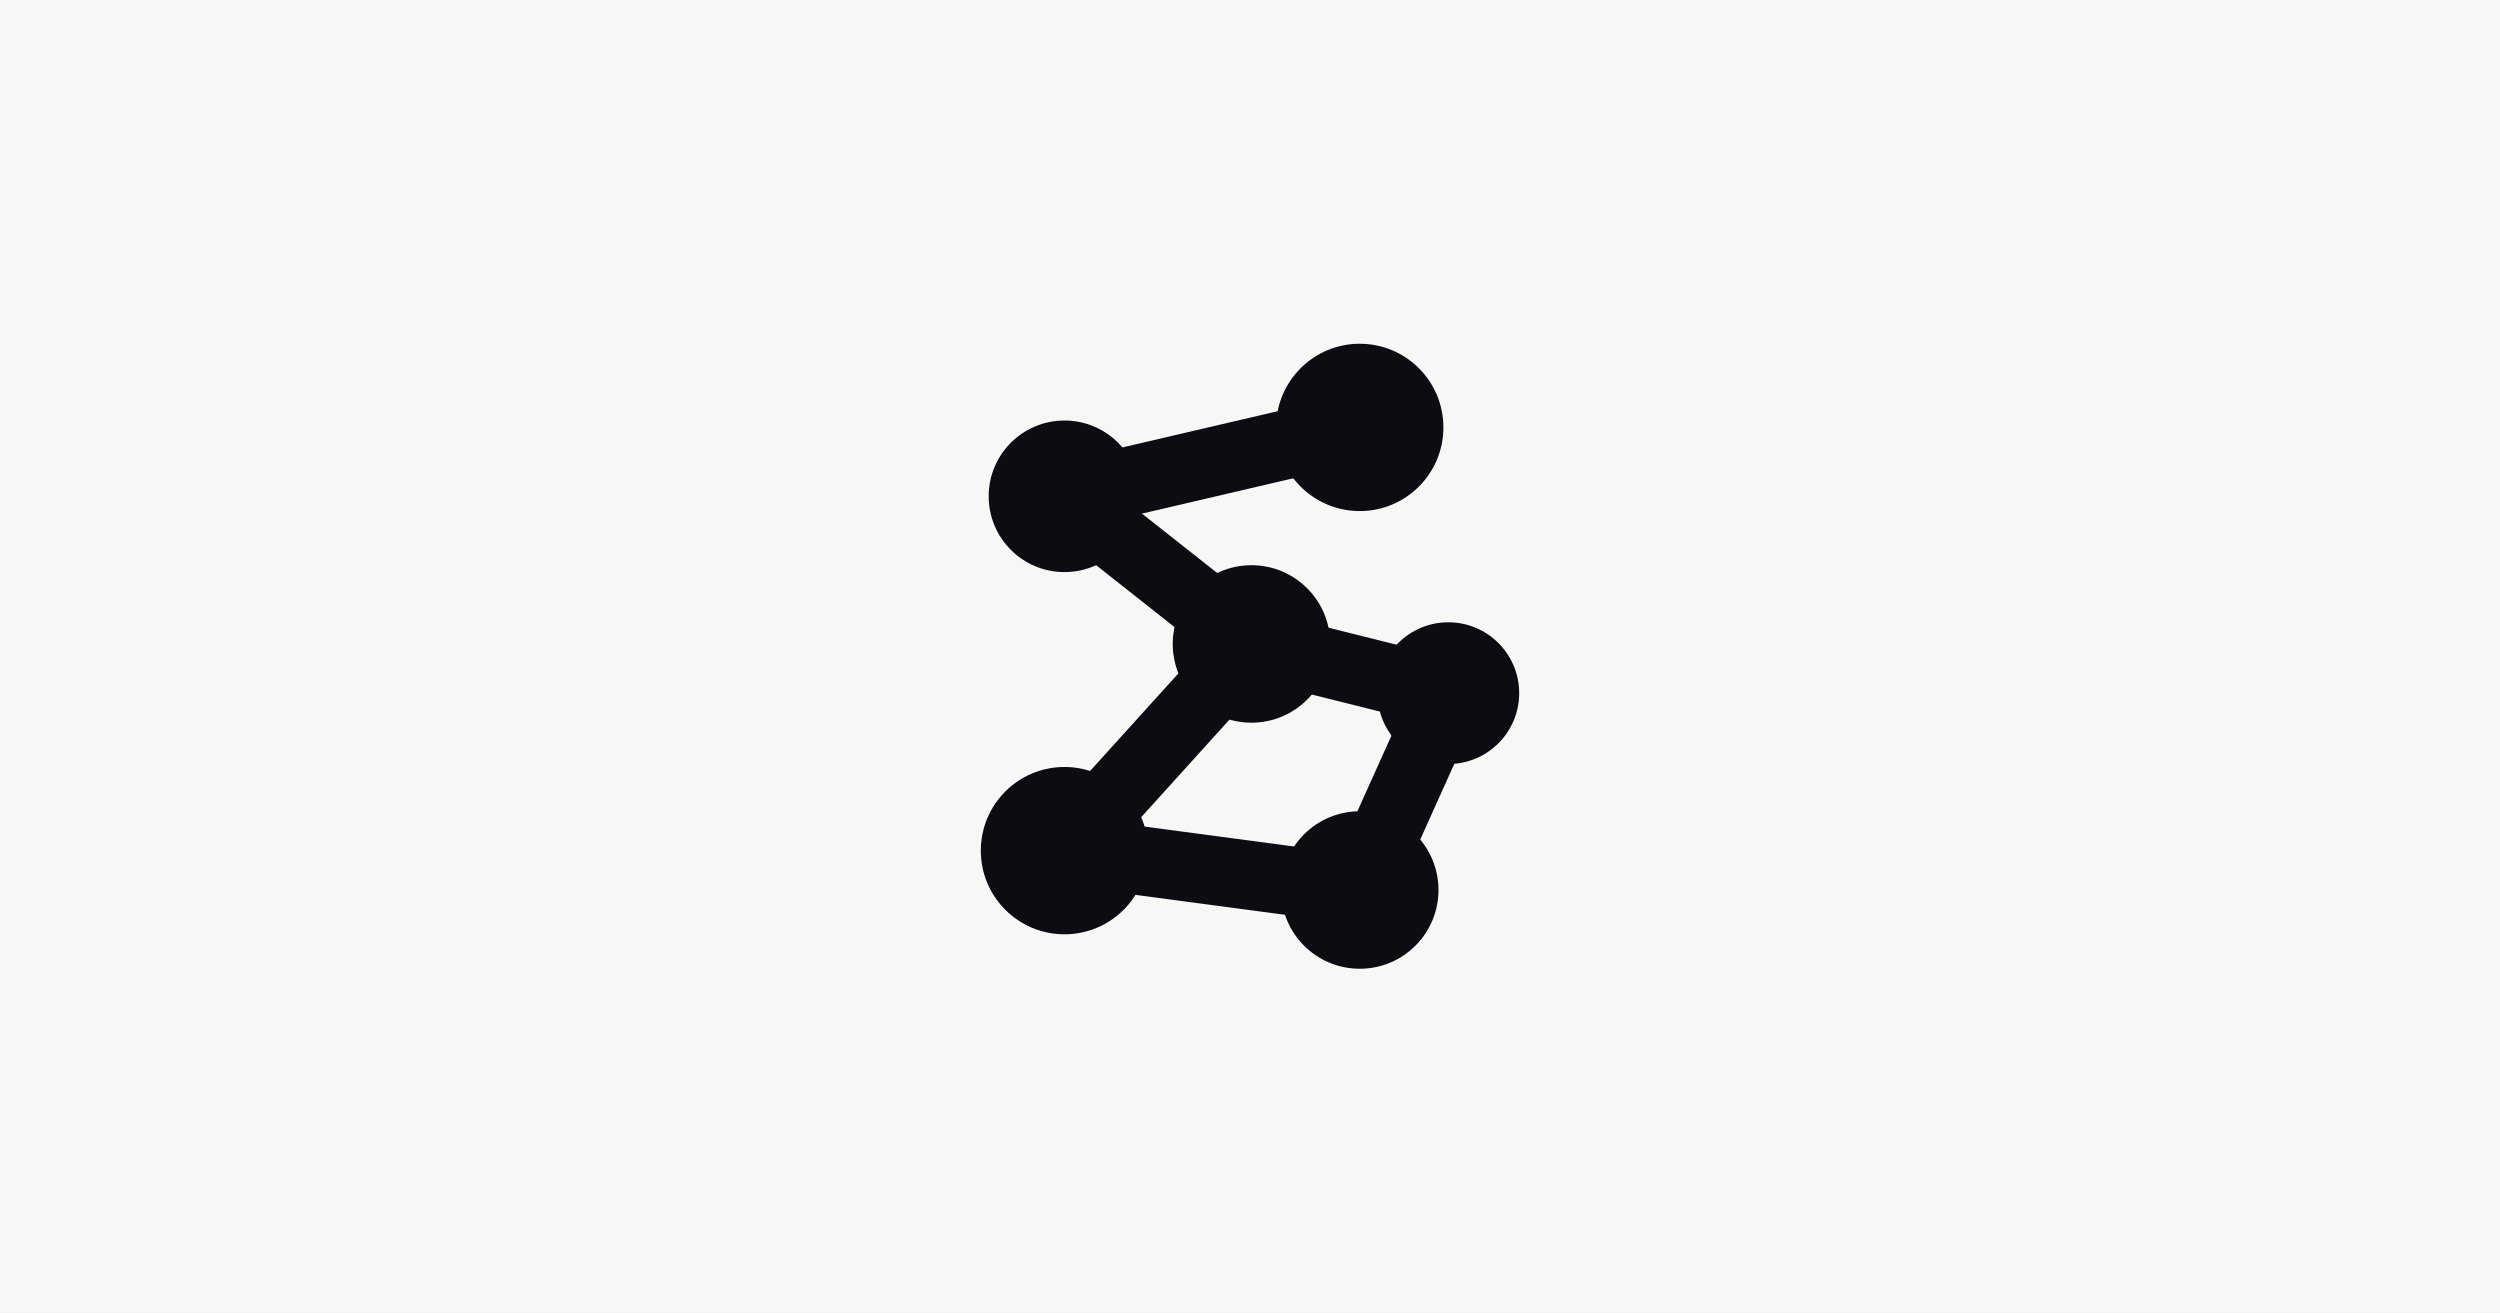
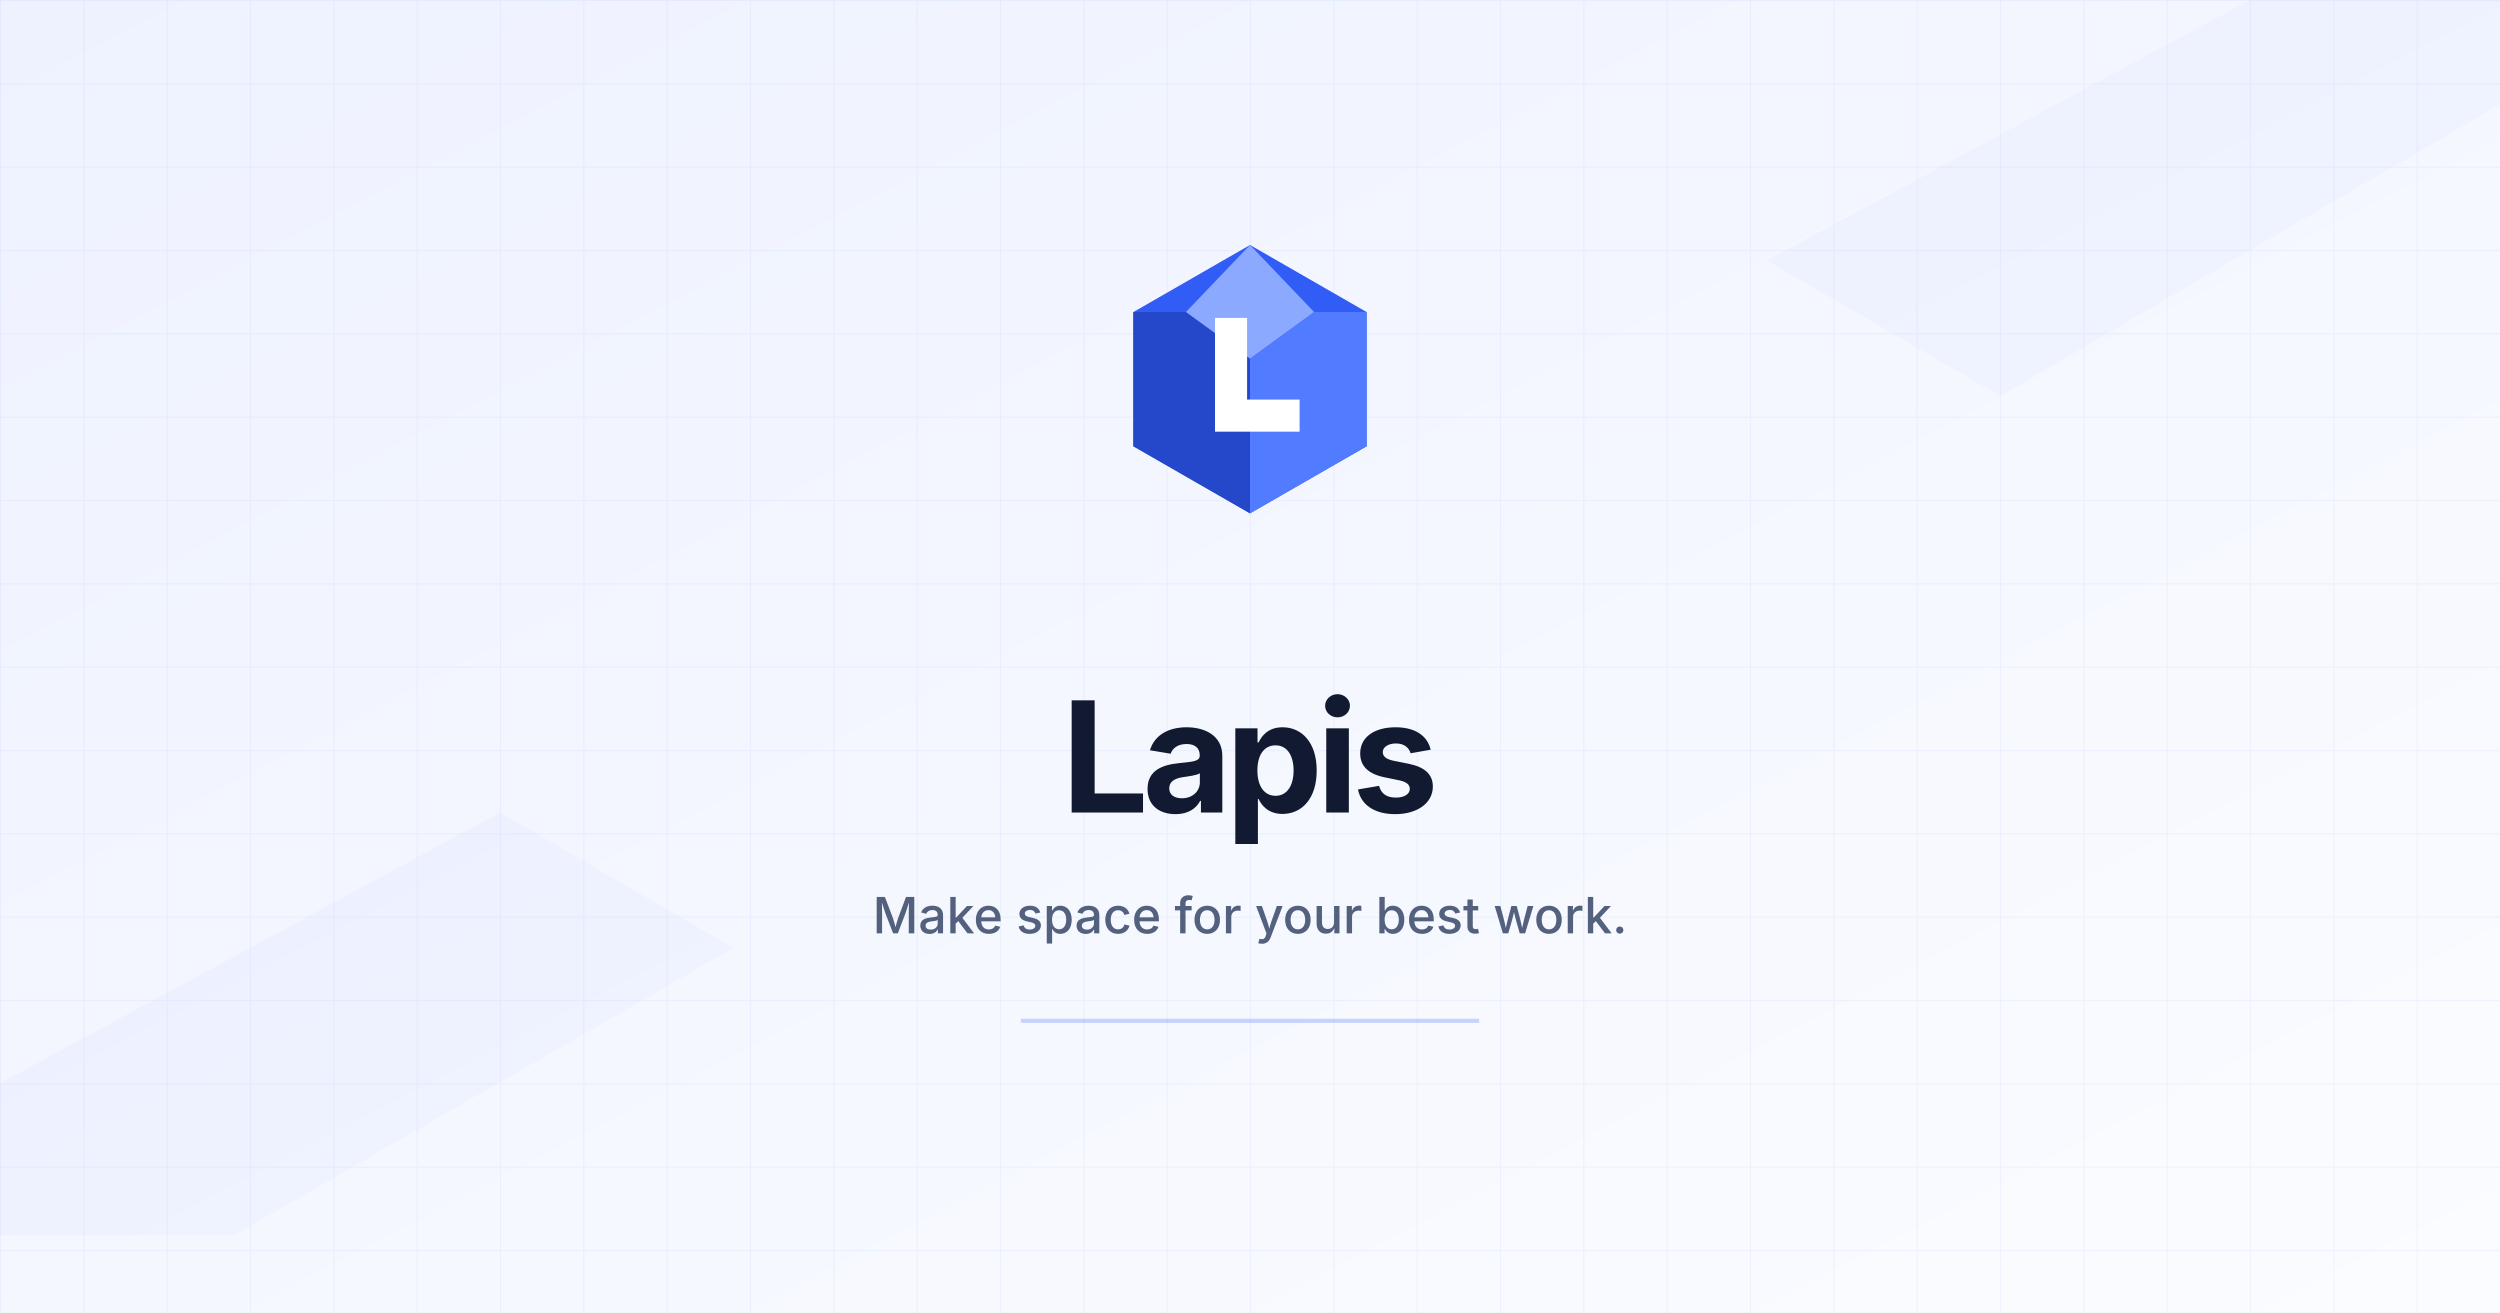
<svg xmlns="http://www.w3.org/2000/svg" viewBox="0 0 1200 630">
-   <rect width="1200" height="630" fill="#f7f7f5" />
-   <g transform="translate(355.0394,110.6693) scale(4.724409)">
-     <line x1="63" y1="20" x2="33" y2="27" stroke="#0b0d12" stroke-width="7" stroke-linecap="round" />
-     <line x1="33" y1="27" x2="52" y2="42" stroke="#0b0d12" stroke-width="7" stroke-linecap="round" />
-     <line x1="52" y1="42" x2="72" y2="47" stroke="#0b0d12" stroke-width="7" stroke-linecap="round" />
-     <line x1="52" y1="42" x2="33" y2="63" stroke="#0b0d12" stroke-width="7" stroke-linecap="round" />
-     <line x1="72" y1="47" x2="63" y2="67" stroke="#0b0d12" stroke-width="7" stroke-linecap="round" />
-     <line x1="33" y1="63" x2="63" y2="67" stroke="#0b0d12" stroke-width="7" stroke-linecap="round" />
-     <circle cx="63" cy="20" r="8.5" fill="#0b0d12" />
-     <circle cx="33" cy="27" r="7.7" fill="#0b0d12" />
-     <circle cx="52" cy="42" r="8" fill="#0b0d12" />
-     <circle cx="72" cy="47" r="7.2" fill="#0b0d12" />
-     <circle cx="33" cy="63" r="8.5" fill="#0b0d12" />
-     <circle cx="63" cy="67" r="8" fill="#0b0d12" />
+   <defs>
+     <pattern id="grid" width="40" height="40" patternUnits="userSpaceOnUse">
+       <path d="M40 0H0V40" fill="none" stroke="#315cf5" stroke-opacity=".055" />
+     </pattern>
+     <linearGradient id="wash" x1="0" y1="0" x2="1" y2="1">
+       <stop stop-color="#eef2ff" />
+       <stop offset="1" stop-color="#fbfcff" />
+     </linearGradient>
+   </defs>
+   <rect width="1200" height="630" fill="url(#wash)" />
+   <rect width="1200" height="630" fill="url(#grid)" />
+   <path d="M0 520 240 390l112 65-240 138H0Zm1200-470L960 190l-112-65L1080 0h120Z" fill="#315cf5" opacity=".035" />
+   <g transform="translate(530 112) scale(1.4)">
+     <path d="M50 4 90 27v46L50 96 10 73V27L50 4Z" fill="#315cf5" />
+     <path d="M50 4 72 27 50 43 28 27Z" fill="#8aa9ff" />
+     <path d="M10 27 28 27 50 43v53L10 73Z" fill="#2448c9" />
+     <path d="M90 27 72 27 50 43v53L90 73Z" fill="#527cff" />
+     <path d="M38 29h11v28h18v11H38z" fill="#fff" />
  </g>
+   <text x="600" y="390" text-anchor="middle" font-family="Inter, ui-sans-serif, system-ui, -apple-system, 'Segoe UI', sans-serif" font-size="74" font-weight="650" letter-spacing="-3" fill="#111a30">Lapis</text>
+   <text x="600" y="448" text-anchor="middle" font-family="Inter, ui-sans-serif, system-ui, -apple-system, 'Segoe UI', sans-serif" font-size="24" font-weight="450" fill="#53617e">Make space for your best work.</text>
+   <path d="M490 490h220" stroke="#315cf5" stroke-opacity=".24" stroke-width="2" />
</svg>
